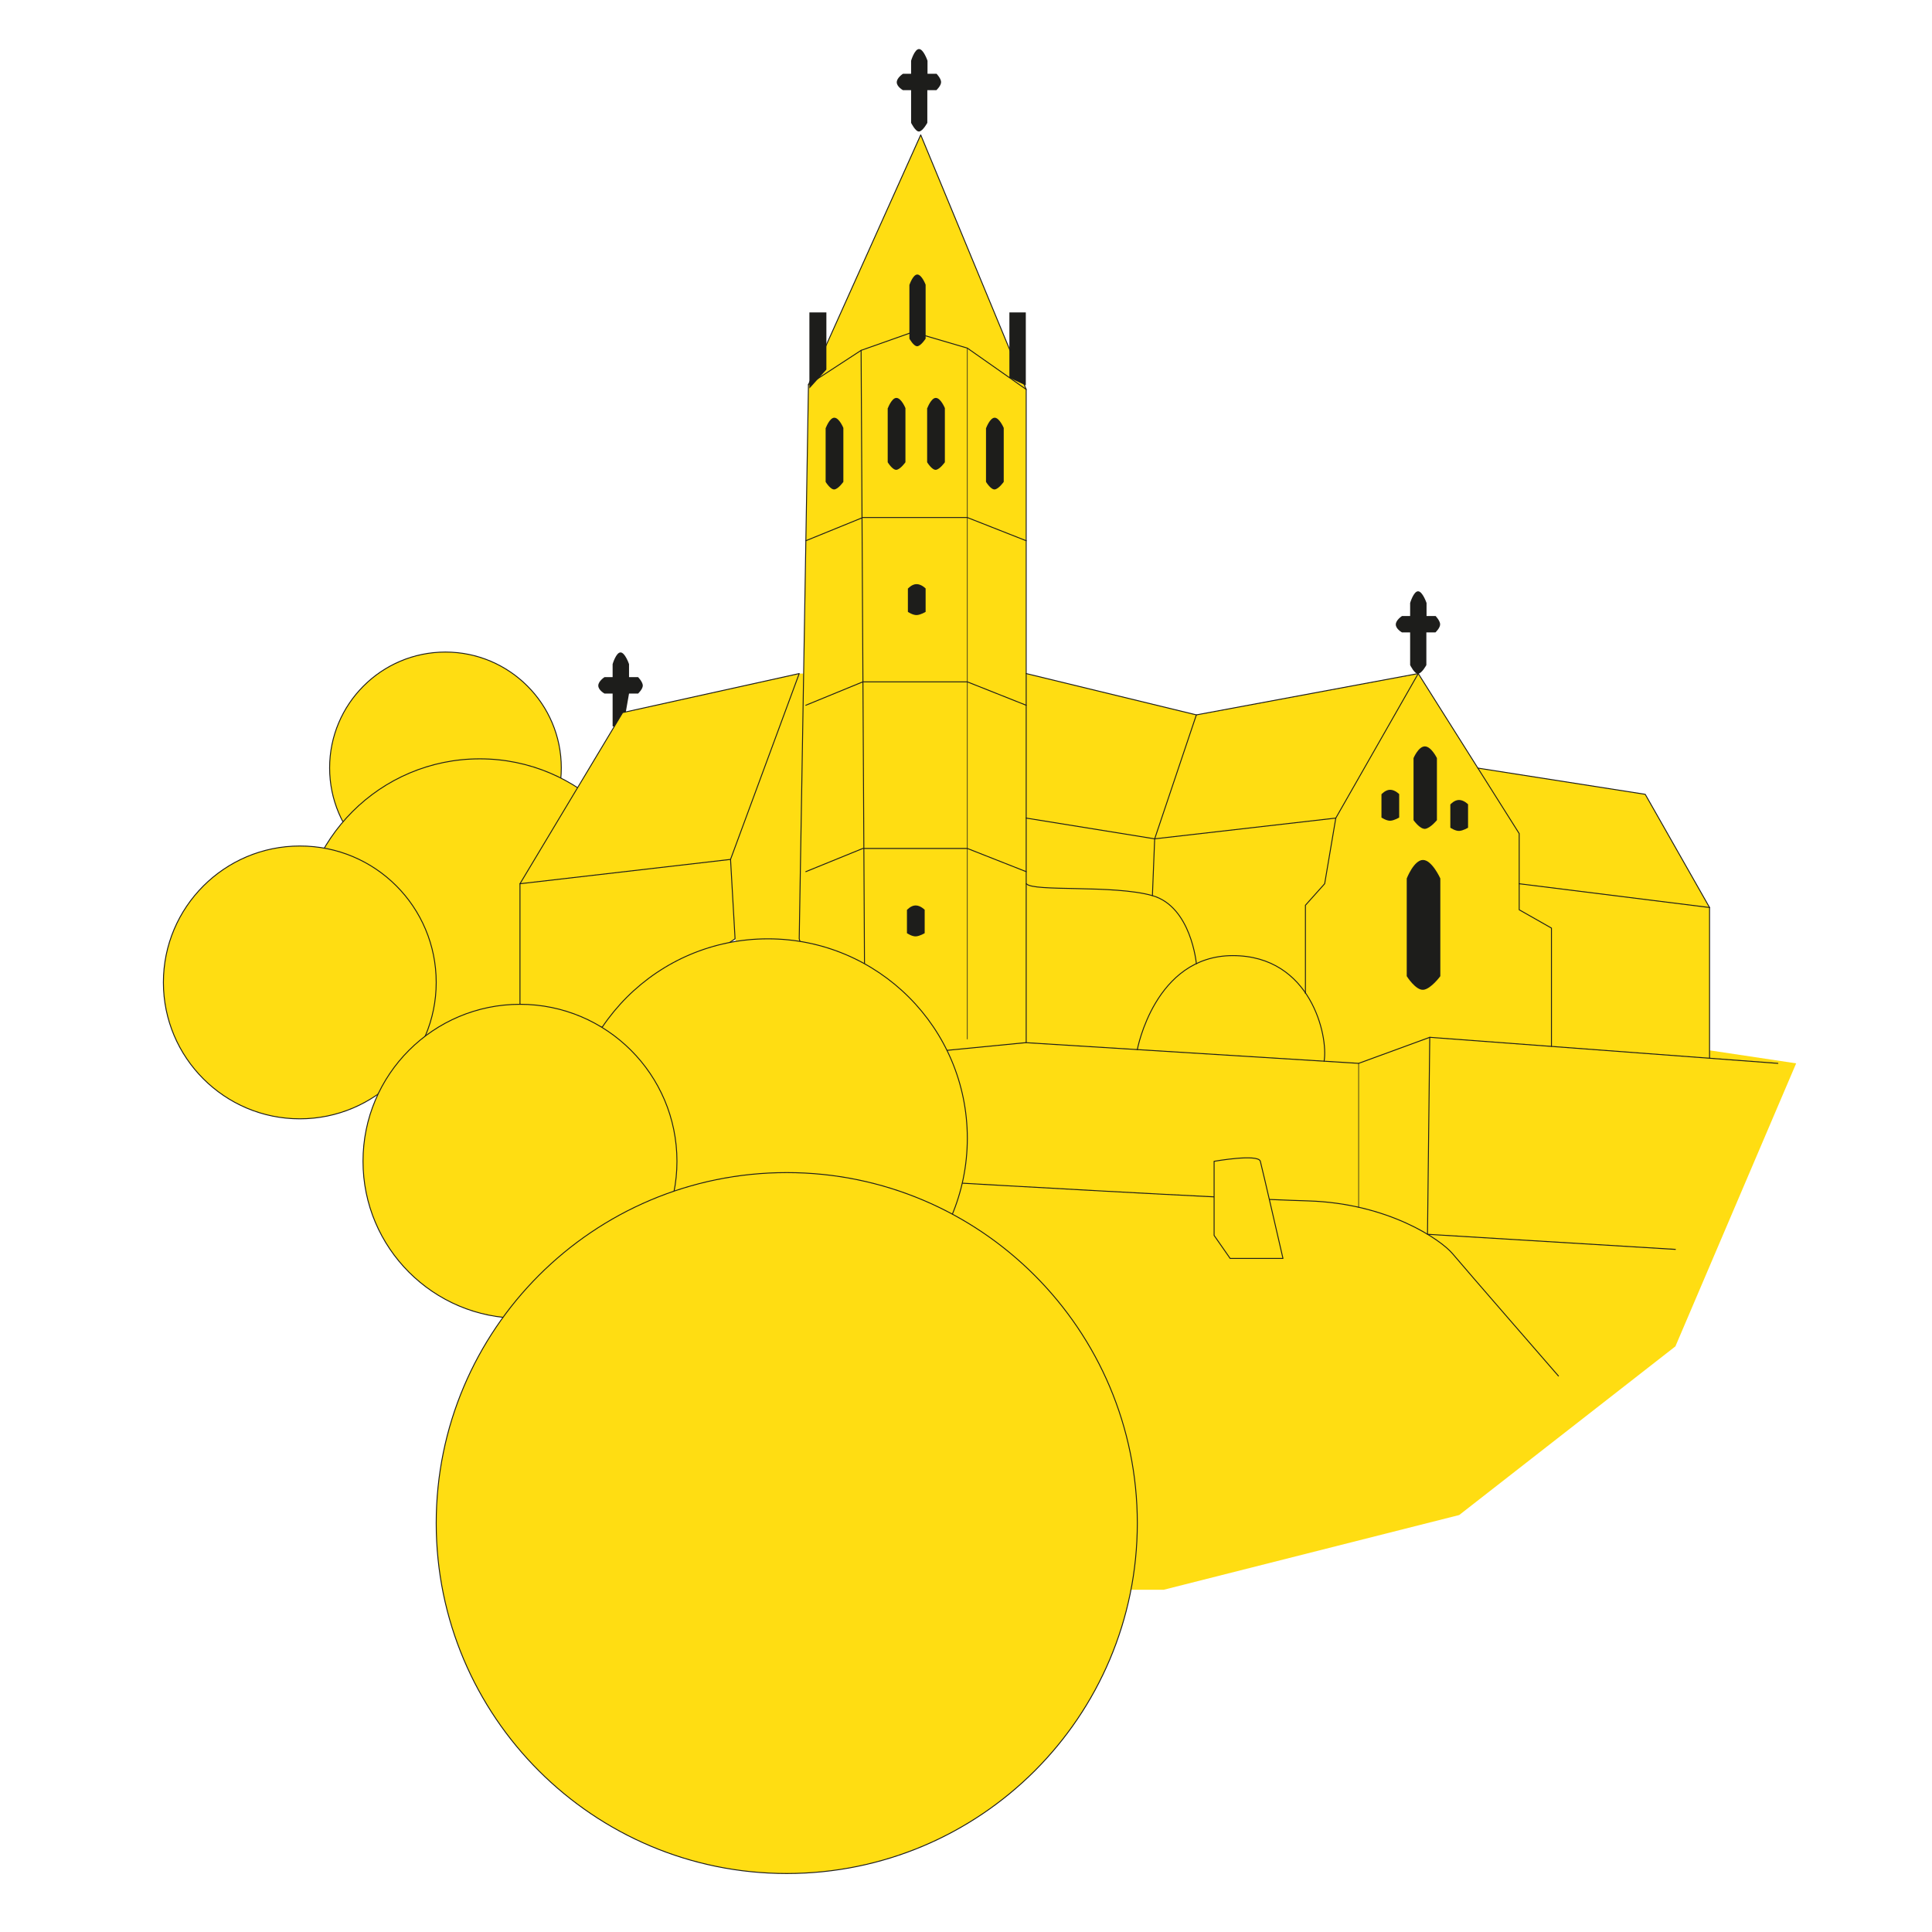
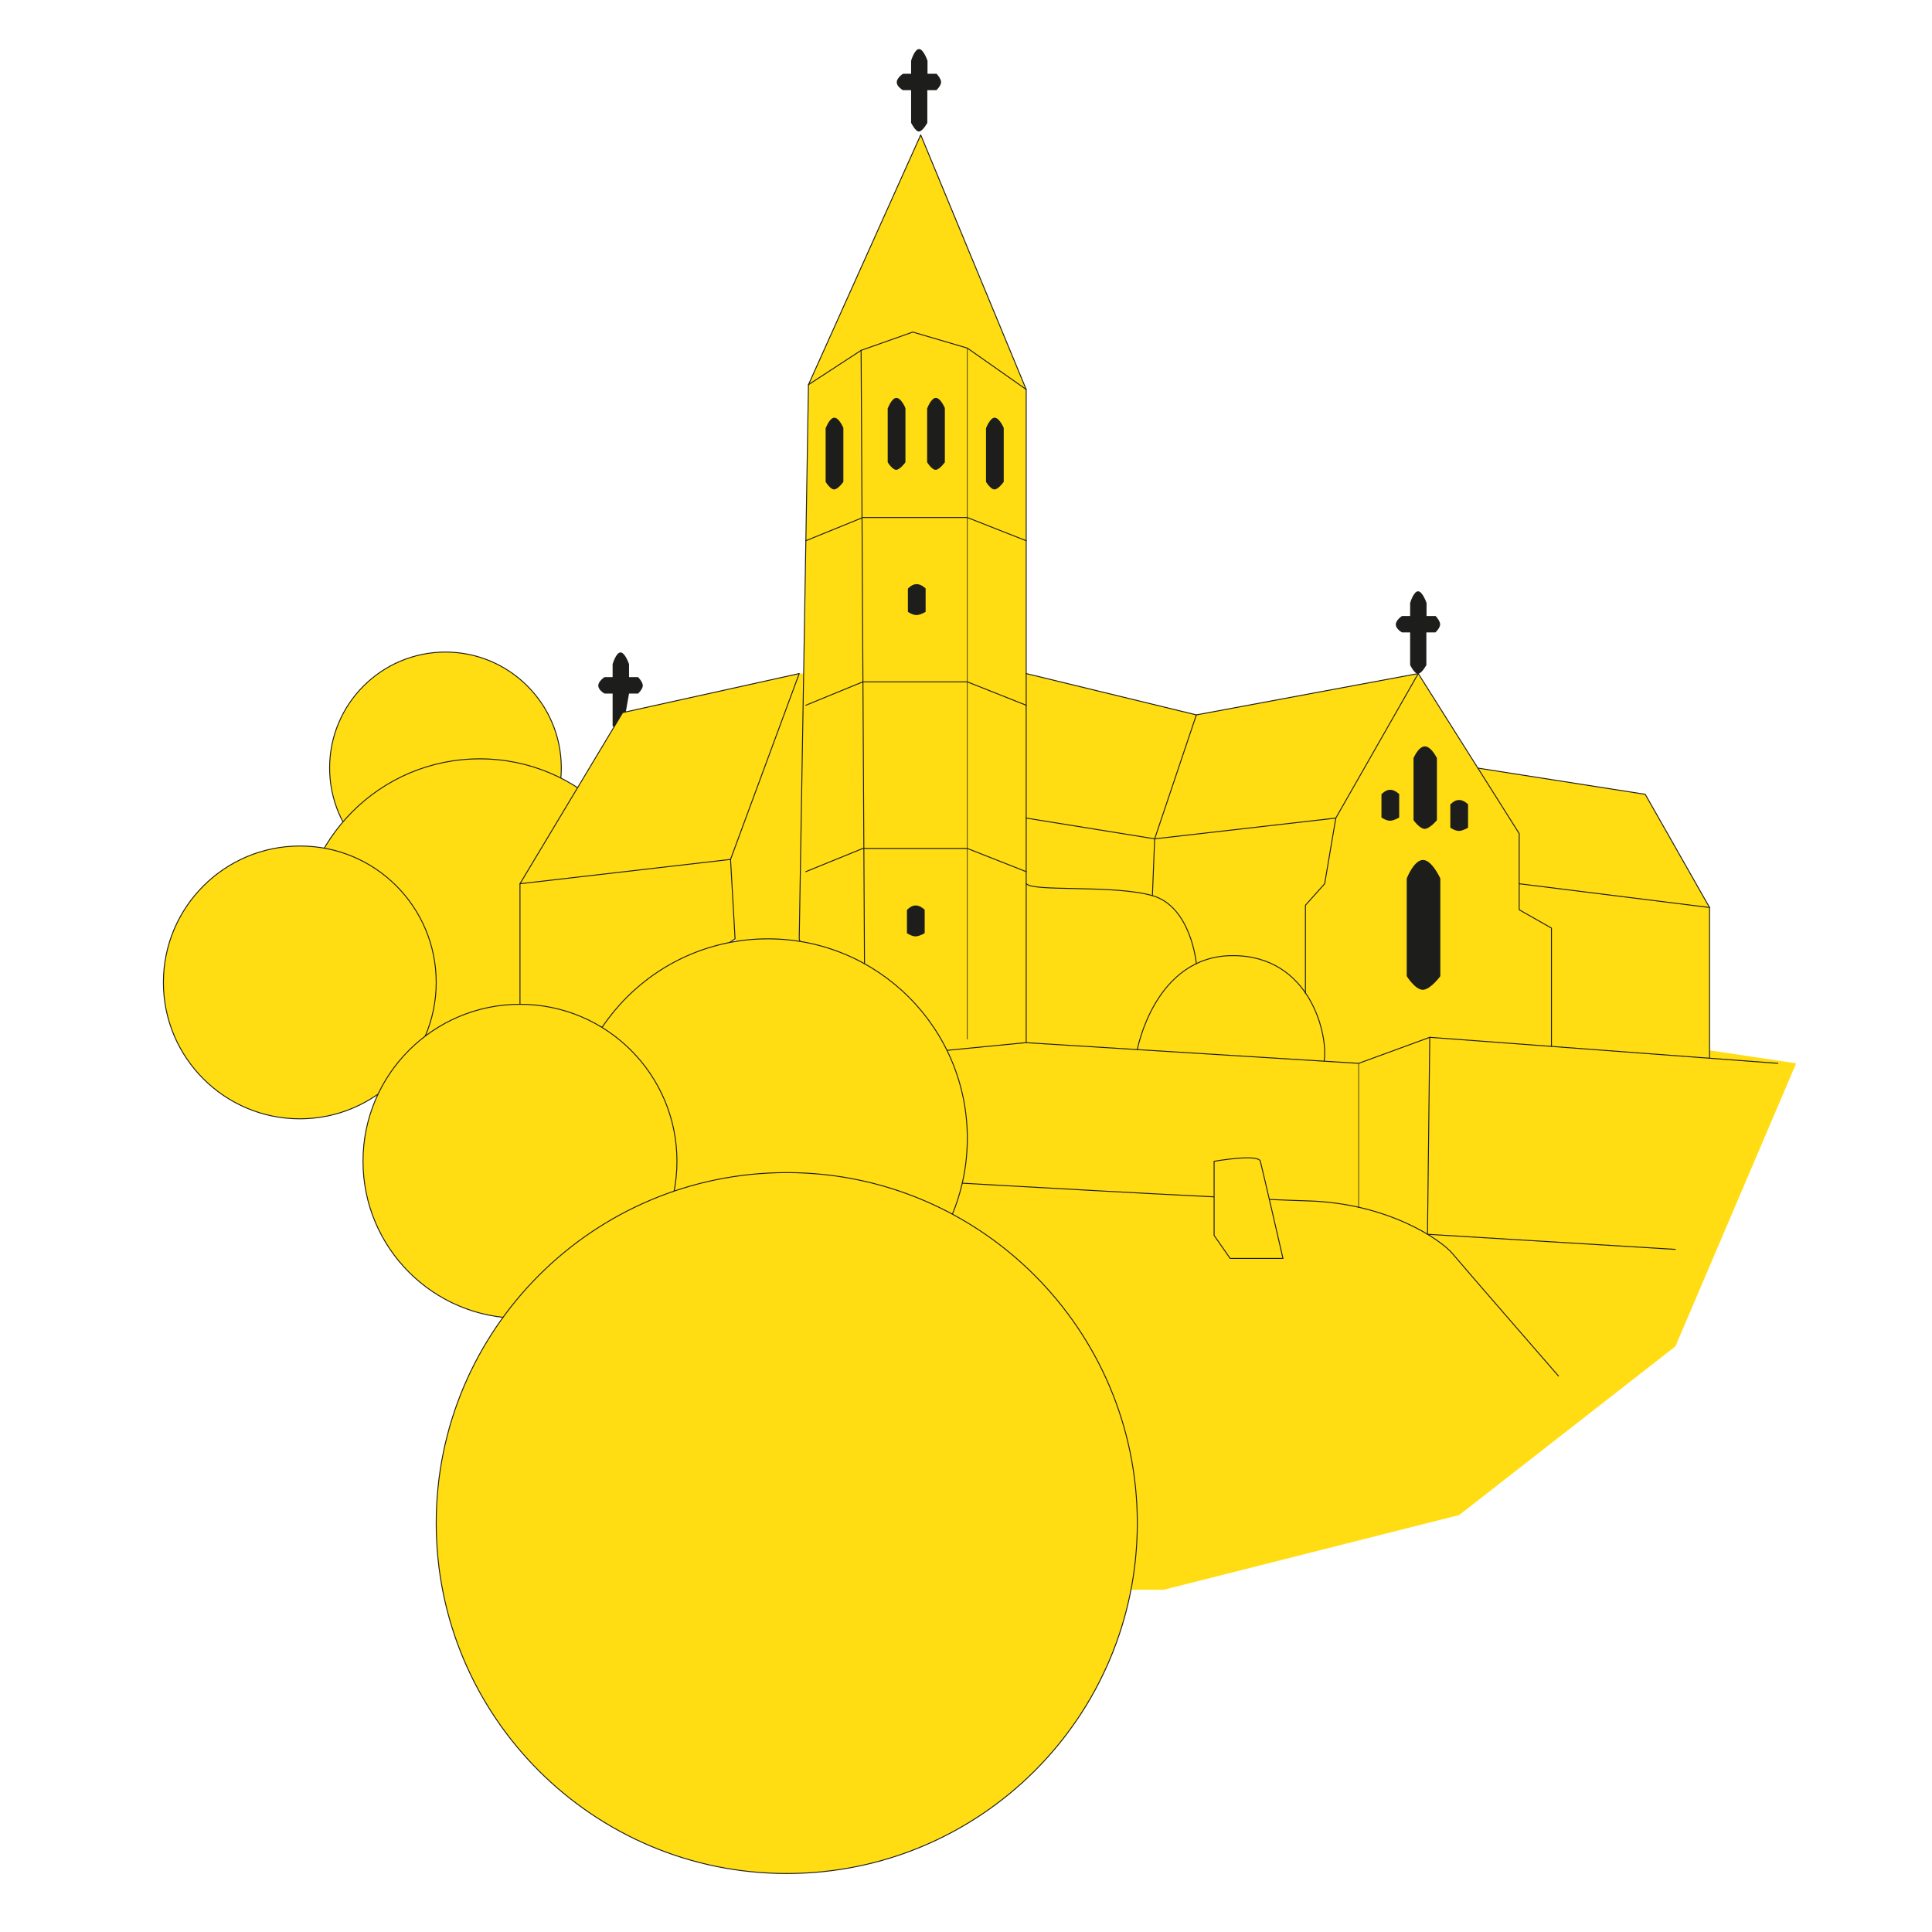
<svg xmlns="http://www.w3.org/2000/svg" width="3072" height="3072" viewBox="0 0 3072 3072">
  <g id="Group">
    <path id="Path" fill="#ffdd12" stroke="none" d="M 1168.8 1492.8 L 1161.6 1366.5 L 1270.8 1071 L 1631.7 1071 L 1902.3 1136.7 L 2255.1 1071 L 2349.9 1221.3 L 2616 1263 L 2718.3 1443 L 2718.3 1670.1 L 2856 1690.8 L 2664 2140.8 L 2320.2 2409 L 1850.4 2527.8 L 1502.7 2527.8 Z" />
    <path id="path1" fill="none" stroke="#1d1d1b" stroke-width="1.5" stroke-linecap="round" stroke-linejoin="round" d="M 1494.3 1649.4 L 2160.3 1690.8 L 2273.4 1649.4 L 2826.9 1690.8" />
    <path id="path2" fill="#ffdd12" stroke="#1d1d1b" stroke-width="1.5" stroke-linecap="round" stroke-linejoin="round" d="M 1631.7 1657.8 L 1631.7 619.2 L 1464 214.5 L 1285.5 611.7 L 1270.8 1492.8 L 1327.2 1687.5 Z" />
    <path id="path3" fill="#ffdd12" stroke="#1d1d1b" stroke-width="1.5" stroke-linecap="round" stroke-linejoin="round" d="M 892.5 1221 C 892.5 1322.7 810 1405.2 708.3 1405.2 C 606.6 1405.2 524.1 1322.7 524.1 1221 C 524.1 1119.3 606.6 1036.8 708.3 1036.8 C 810 1036.8 892.5 1119.3 892.5 1221 Z" />
    <path id="path4" fill="#ffdd12" stroke="#1d1d1b" stroke-width="1.5" stroke-linecap="round" stroke-linejoin="round" d="M 1049.1 1492.8 C 1049.1 1650.9 921 1779 762.9 1779 C 604.8 1779 476.7 1650.9 476.7 1492.8 C 476.7 1334.7 604.8 1206.6 762.9 1206.6 C 921 1206.6 1049.1 1334.7 1049.1 1492.8 Z" />
    <path id="path5" fill="#ffdd12" stroke="#1d1d1b" stroke-width="1.5" stroke-linecap="round" stroke-linejoin="round" d="M 693.6 1562.1 C 693.6 1681.8 596.4 1779 476.7 1779 C 357 1779 259.8 1681.8 259.8 1562.1 C 259.8 1442.4 357 1345.2 476.7 1345.2 C 596.7 1344.9 693.6 1442.1 693.6 1562.1 Z" />
    <path id="path6" fill="none" stroke="#1d1d1b" stroke-width="1.5" stroke-linecap="round" stroke-linejoin="round" d="M 2478 2187.9 C 2478 2187.9 2328 2015.4 2309.7 1993.5 C 2291.4 1971.6 2207.7 1913.4 2079.9 1909.5 C 1952.4 1905.9 1529.7 1881.3 1529.7 1881.3" />
    <path id="path7" fill="#ffdd12" stroke="#1d1d1b" stroke-width="1.5" stroke-linecap="round" stroke-linejoin="round" d="M 1930.8 1846.5 C 1930.8 1846.5 2000.7 1834.2 2004 1846.5 C 2007.3 1858.8 2040 2001 2040 2001 L 1956 2001 L 1930.5 1964.4 L 1930.5 1846.5 Z" />
    <path id="path8" fill="none" stroke="#1d1d1b" stroke-width="1.5" stroke-linecap="round" stroke-linejoin="round" d="M 2273.4 1649.4 L 2269.8 1962.6 L 2664 1986.6" />
    <path id="path9" fill="none" stroke="#1d1d1b" stroke-linecap="round" stroke-linejoin="round" d="M 2160.3 1690.8 L 2160.3 1919.7" />
    <path id="path10" fill="none" stroke="#1d1d1b" stroke-width="1.5" stroke-linecap="round" stroke-linejoin="round" d="M 1808.4 1668.9 C 1808.4 1668.9 1836 1519.5 1960.2 1519.5 C 2084.4 1519.5 2112.3 1647.6 2105.4 1687.5" />
    <path id="path11" fill="none" stroke="#1d1d1b" stroke-width="1.5" stroke-linecap="round" stroke-linejoin="round" d="M 2075.7 1579.5 L 2075.7 1439.4 L 2106.3 1405.2 L 2124 1300.8 L 2255.1 1071 L 2349.9 1221.3 L 2415.6 1325.4 L 2415.6 1446.6 L 2466.9 1475.7 L 2466.9 1663.8" />
    <path id="path12" fill="none" stroke="#1d1d1b" stroke-width="1.5" stroke-linecap="round" stroke-linejoin="round" d="M 2349.9 1221.3 L 2616 1263 L 2718.3 1443 L 2718.3 1682.7" />
    <path id="path13" fill="none" stroke="#1d1d1b" stroke-width="1.5" stroke-linecap="round" stroke-linejoin="round" d="M 2415.6 1405.2 L 2718.3 1443" />
    <path id="path14" fill="none" stroke="#1d1d1b" stroke-width="1.5" stroke-linecap="round" stroke-linejoin="round" d="M 1902.3 1532.4 C 1902.3 1532.4 1894.2 1441.8 1832.4 1424.1 C 1770.3 1406.4 1642.8 1418.4 1632 1405.2" />
    <path id="path15" fill="none" stroke="#1d1d1b" stroke-width="1.5" stroke-linecap="round" stroke-linejoin="round" d="M 1285.5 611.7 L 1369.2 557.1 L 1451.4 528 L 1538.1 553.5 L 1631.7 619.2" />
    <path id="path16" fill="none" stroke="#1d1d1b" stroke-width="1.5" stroke-linecap="round" stroke-linejoin="round" d="M 1369.2 557.1 L 1374.6 1532.4" />
    <path id="path17" fill="none" stroke="#1d1d1b" stroke-linecap="round" stroke-linejoin="round" d="M 1538.1 553.5 L 1538.1 1652.1" />
    <path id="path18" fill="none" stroke="#1d1d1b" stroke-width="1.5" stroke-linecap="round" stroke-linejoin="round" d="M 1281.3 859.8 L 1371.9 822.9 L 1538.1 822.9 L 1631.7 859.8" />
    <path id="path19" fill="none" stroke="#1d1d1b" stroke-width="1.5" stroke-linecap="round" stroke-linejoin="round" d="M 1281.3 1121.4 L 1371.9 1084.2 L 1538.1 1084.2 L 1631.7 1121.4" />
    <path id="path20" fill="none" stroke="#1d1d1b" stroke-width="1.5" stroke-linecap="round" stroke-linejoin="round" d="M 1281.3 1386 L 1371.9 1349.1 L 1538.1 1349.1 L 1631.7 1386" />
    <path id="path21" fill="none" stroke="#1d1d1b" stroke-width="1.5" stroke-linecap="round" stroke-linejoin="round" d="M 1631.7 1071 L 1902.3 1136.7 L 2255.1 1071" />
    <path id="path22" fill="none" stroke="#1d1d1b" stroke-width="1.5" stroke-linecap="round" stroke-linejoin="round" d="M 1631.7 1300.8 L 1836 1333.8 L 2124 1300.8" />
    <path id="path23" fill="none" stroke="#1d1d1b" stroke-width="1.5" stroke-linecap="round" stroke-linejoin="round" d="M 1902.3 1136.7 L 1836 1333.8 L 1832.4 1424.1" />
    <path id="path24" fill="#1d1d1b" stroke="none" d="M 1313.1 680.4 C 1313.1 680.4 1319.1 664.2 1326.6 664.2 C 1334.4 664.2 1341 680.4 1341 680.4 L 1341 766.2 C 1341 766.2 1333.2 777.3 1326.9 778.2 C 1320.6 779.1 1312.8 766.2 1312.8 766.2 L 1312.8 680.4 Z" />
    <path id="path25" fill="#1d1d1b" stroke="none" d="M 1411.8 648.9 C 1411.8 648.9 1417.8 632.7 1425.3 632.7 C 1433.1 632.7 1439.7 648.9 1439.7 648.9 L 1439.7 735 C 1439.7 735 1431.9 746.1 1425.6 747 C 1419.3 747.9 1411.5 735 1411.5 735 L 1411.5 648.9 Z" />
    <path id="path26" fill="#1d1d1b" stroke="none" d="M 2247.6 1205.4 C 2247.6 1205.4 2255.4 1186.8 2265.6 1186.8 C 2275.8 1186.8 2284.8 1205.4 2284.8 1205.4 L 2284.8 1304.1 C 2284.8 1304.1 2274.6 1316.7 2266.2 1317.9 C 2257.8 1318.8 2247.6 1304.1 2247.6 1304.1 L 2247.6 1205.4 Z" />
    <path id="path27" fill="#1d1d1b" stroke="none" d="M 2236.8 1396.8 C 2236.8 1396.8 2248.2 1367.4 2262.6 1367.4 C 2277 1367.4 2290.2 1396.8 2290.2 1396.8 L 2290.2 1552.2 C 2290.2 1552.2 2275.5 1572.3 2263.5 1573.8 C 2251.2 1575.3 2236.8 1552.2 2236.8 1552.2 L 2236.8 1396.8 Z" />
    <path id="path28" fill="#1d1d1b" stroke="none" d="M 1474.5 648.9 C 1474.5 648.9 1480.5 632.7 1488 632.7 C 1495.8 632.7 1502.4 648.9 1502.4 648.9 L 1502.4 735 C 1502.4 735 1494.6 746.1 1488.3 747 C 1482 747.9 1474.2 735 1474.2 735 L 1474.2 648.9 Z" />
    <path id="path29" fill="#1d1d1b" stroke="none" d="M 1568.1 680.4 C 1568.1 680.4 1574.1 664.2 1581.6 664.2 C 1589.1 664.2 1596 680.4 1596 680.4 L 1596 766.2 C 1596 766.2 1588.2 777.3 1581.9 778.2 C 1575.6 779.1 1567.8 766.2 1567.8 766.2 L 1567.8 680.4 Z" />
-     <path id="path30" fill="#1d1d1b" stroke="none" d="M 1446.165 452.7 C 1446.165 452.7 1451.623 436.5 1458.569 436.5 C 1465.681 436.5 1471.8 452.7 1471.8 452.7 L 1471.8 538.5 C 1471.8 538.5 1464.688 549.6 1458.9 550.5 C 1453.112 551.4 1446 538.5 1446 538.5 L 1446 452.7 Z" />
-     <path id="path31" fill="#1d1d1b" stroke="none" d="M 1443.9 935.7 C 1443.9 935.7 1449.9 928.8 1457.4 928.8 C 1465.2 928.8 1471.8 935.7 1471.8 935.7 L 1471.8 972.9 C 1471.8 972.9 1464 977.7 1457.7 978 C 1451.4 978.3 1443.6 972.9 1443.6 972.9 L 1443.6 935.7 Z" />
-     <path id="path32" fill="#1d1d1b" stroke="none" d="M 2196.9 1262.7 C 2196.9 1262.7 2202.9 1255.8 2210.4 1255.8 C 2218.2 1255.8 2224.8 1262.7 2224.8 1262.7 L 2224.8 1299.9 C 2224.8 1299.9 2217 1304.7 2210.7 1305 C 2204.4 1305.3 2196.6 1299.9 2196.6 1299.9 L 2196.6 1262.7 Z" />
-     <path id="path33" fill="#1d1d1b" stroke="none" d="M 2306.4 1278.9 C 2306.4 1278.9 2312.4 1272 2319.9 1272 C 2327.7 1272 2334.3 1278.9 2334.3 1278.9 L 2334.3 1316.1 C 2334.3 1316.1 2326.5 1320.9 2320.2 1321.2 C 2313.9 1321.5 2306.1 1316.1 2306.1 1316.1 L 2306.1 1278.9 Z" />
-     <path id="path34" fill="#1d1d1b" stroke="none" d="M 1442.4 1446.6 C 1442.4 1446.6 1448.4 1439.7 1455.9 1439.7 C 1463.7 1439.7 1470.3 1446.6 1470.3 1446.6 L 1470.3 1483.8 C 1470.3 1483.8 1462.5 1488.6 1456.2 1488.9 C 1449.9 1489.2 1442.1 1483.8 1442.1 1483.8 L 1442.1 1446.6 Z" />
-     <path id="path35" fill="#1d1d1b" stroke="none" d="M 1314 587.7 L 1287 617.7 L 1287 496.8 L 1314 496.8 Z" />
-     <path id="path36" fill="#1d1d1b" stroke="none" d="M 1631.1 612.9 L 1605 600.6 L 1605 496.8 L 1631.1 496.8 Z" />
-     <path id="path37" fill="#1d1d1b" stroke="none" d="M 2282.7 979.5 L 2268.3 979.5 L 2268.3 958.8 C 2268.3 958.8 2262 940.2 2254.8 940.2 C 2247.6 940.2 2242.2 958.8 2242.2 958.8 L 2242.2 979.5 L 2229.3 979.5 C 2229.3 979.5 2219.4 985.8 2219.4 993 C 2219.4 1000.2 2229.3 1005.6 2229.3 1005.6 L 2242.2 1005.6 L 2242.2 1057.5 C 2242.2 1057.5 2249.4 1072.2 2255.1 1071.3 C 2261.1 1070.4 2268 1057.5 2268 1057.5 L 2268 1005.6 L 2282.4 1005.6 C 2282.4 1005.6 2290.2 998.4 2289.9 992.4 C 2289.6 986.7 2282.7 979.5 2282.7 979.5 Z" />
-     <path id="path38" fill="#1d1d1b" stroke="none" d="M 1489.2 117.3 L 1474.8 117.3 L 1474.8 96.6 C 1474.8 96.6 1468.5 78 1461.3 78 C 1454.1 78 1448.7 96.6 1448.7 96.6 L 1448.7 117.3 L 1435.8 117.3 C 1435.8 117.3 1425.9 123.6 1425.9 130.8 C 1425.9 138 1435.8 143.4 1435.8 143.4 L 1448.7 143.4 L 1448.7 195.3 C 1448.7 195.3 1455.9 210 1461.6 209.1 C 1467.6 208.2 1474.5 195.3 1474.5 195.3 L 1474.5 143.4 L 1488.9 143.4 C 1488.9 143.4 1496.7 136.2 1496.4 130.2 C 1496.1 124.5 1489.2 117.3 1489.2 117.3 Z" />
-     <path id="path39" fill="#1d1d1b" stroke="none" d="M 1014.6 1076.7 L 1000.2 1076.7 L 1000.2 1056 C 1000.2 1056 993.9 1037.4 986.7 1037.4 C 979.5 1037.4 974.1 1056 974.1 1056 L 974.1 1076.7 L 961.2 1076.7 C 961.2 1076.7 951.3 1083 951.3 1090.2 C 951.3 1097.4 961.2 1102.8 961.2 1102.8 L 974.1 1102.8 L 974.1 1154.7 C 974.1 1154.7 980.7 1158.3 986.7 1157.4 C 992.7 1156.5 994.2 1137 994.2 1137 L 1000.2 1102.8 L 1014.6 1102.8 C 1014.6 1102.8 1022.4 1095.6 1022.1 1089.6 C 1021.5 1083.6 1014.6 1076.7 1014.6 1076.7 Z" />
-     <path id="path40" fill="#ffdd12" stroke="#1d1d1b" stroke-width="1.5" stroke-linecap="round" stroke-linejoin="round" d="M 826.8 1596.6 L 957.3 1633.5 L 1168.8 1492.8 L 1161.6 1366.5 L 1270.8 1071 L 990 1133.1 L 826.8 1405.2 L 826.8 1596.6" />
-     <path id="path41" fill="none" stroke="#1d1d1b" stroke-width="1.5" stroke-linecap="round" stroke-linejoin="round" d="M 826.8 1405.2 L 1161.6 1366.5" />
-     <path id="path42" fill="#ffdd12" stroke="#1d1d1b" stroke-width="1.5" stroke-linecap="round" stroke-linejoin="round" d="M 1538.1 1809.9 C 1538.1 1985.1 1396.2 2127 1221 2127 C 1045.8 2127 903.9 1985.1 903.9 1809.9 C 903.9 1634.7 1045.8 1492.8 1221 1492.8 C 1396.2 1492.8 1538.1 1634.7 1538.1 1809.9 Z" />
-     <path id="path43" fill="#ffdd12" stroke="#1d1d1b" stroke-width="1.5" stroke-linecap="round" stroke-linejoin="round" d="M 1076.4 1846.5 C 1076.4 1984.2 964.5 2096.1 826.8 2096.1 C 689.1 2096.1 577.2 1984.2 577.2 1846.5 C 577.2 1708.5 689.1 1596.9 826.8 1596.9 C 964.5 1596.9 1076.4 1708.5 1076.4 1846.5 Z" />
-     <path id="path44" fill="#ffdd12" stroke="#1d1d1b" stroke-width="1.5" stroke-linecap="round" stroke-linejoin="round" d="M 1808.4 2421.9 C 1808.4 2729.7 1558.8 2979 1251 2979 C 943.2 2979 693.6 2729.4 693.6 2421.9 C 693.6 2114.4 943.2 1864.5 1251 1864.5 C 1558.8 1864.5 1808.4 2114.4 1808.4 2421.9 Z" />
+     <path id="path30" fill="#1d1d1b" stroke="none" d="M 1443.9 935.7 C 1443.9 935.7 1449.9 928.8 1457.4 928.8 C 1465.2 928.8 1471.8 935.7 1471.8 935.7 L 1471.8 972.9 C 1471.8 972.9 1464 977.7 1457.7 978 C 1451.4 978.3 1443.6 972.9 1443.6 972.9 L 1443.6 935.7 Z" />
+     <path id="path31" fill="#1d1d1b" stroke="none" d="M 2196.9 1262.7 C 2196.9 1262.7 2202.9 1255.8 2210.4 1255.8 C 2218.2 1255.8 2224.8 1262.7 2224.8 1262.7 L 2224.8 1299.9 C 2224.8 1299.9 2217 1304.7 2210.7 1305 C 2204.4 1305.3 2196.6 1299.9 2196.6 1299.9 L 2196.6 1262.7 Z" />
+     <path id="path32" fill="#1d1d1b" stroke="none" d="M 2306.4 1278.9 C 2306.4 1278.9 2312.4 1272 2319.9 1272 C 2327.7 1272 2334.3 1278.9 2334.3 1278.9 L 2334.3 1316.1 C 2334.3 1316.1 2326.5 1320.9 2320.2 1321.2 C 2313.9 1321.5 2306.1 1316.1 2306.1 1316.1 L 2306.1 1278.9 Z" />
+     <path id="path33" fill="#1d1d1b" stroke="none" d="M 1442.4 1446.6 C 1442.4 1446.6 1448.4 1439.7 1455.9 1439.7 C 1463.7 1439.7 1470.3 1446.6 1470.3 1446.6 L 1470.3 1483.8 C 1470.3 1483.8 1462.5 1488.6 1456.2 1488.9 C 1449.9 1489.2 1442.1 1483.8 1442.1 1483.8 L 1442.1 1446.6 Z" />
+     <path id="path34" fill="#1d1d1b" stroke="none" d="M 2282.7 979.5 L 2268.3 979.5 L 2268.3 958.8 C 2268.3 958.8 2262 940.2 2254.8 940.2 C 2247.6 940.2 2242.2 958.8 2242.2 958.8 L 2242.2 979.5 L 2229.3 979.5 C 2229.3 979.5 2219.4 985.8 2219.4 993 C 2219.4 1000.2 2229.3 1005.6 2229.3 1005.6 L 2242.2 1005.6 L 2242.2 1057.5 C 2242.2 1057.5 2249.4 1072.2 2255.1 1071.3 C 2261.1 1070.4 2268 1057.5 2268 1057.5 L 2268 1005.6 L 2282.4 1005.6 C 2282.4 1005.6 2290.2 998.4 2289.9 992.4 C 2289.6 986.7 2282.7 979.5 2282.7 979.5 Z" />
+     <path id="path35" fill="#1d1d1b" stroke="none" d="M 1489.2 117.3 L 1474.8 117.3 L 1474.8 96.6 C 1474.8 96.6 1468.5 78 1461.3 78 C 1454.1 78 1448.7 96.6 1448.7 96.6 L 1448.7 117.3 L 1435.8 117.3 C 1435.8 117.3 1425.9 123.6 1425.9 130.8 C 1425.9 138 1435.8 143.4 1435.8 143.4 L 1448.7 143.4 L 1448.7 195.3 C 1448.7 195.3 1455.9 210 1461.6 209.1 C 1467.6 208.2 1474.5 195.3 1474.5 195.3 L 1474.5 143.4 L 1488.9 143.4 C 1488.9 143.4 1496.7 136.2 1496.4 130.2 C 1496.1 124.5 1489.2 117.3 1489.2 117.3 Z" />
+     <path id="path36" fill="#1d1d1b" stroke="none" d="M 1014.6 1076.7 L 1000.2 1076.7 L 1000.2 1056 C 1000.2 1056 993.9 1037.4 986.7 1037.4 C 979.5 1037.4 974.1 1056 974.1 1056 L 974.1 1076.7 L 961.2 1076.7 C 961.2 1076.7 951.3 1083 951.3 1090.2 C 951.3 1097.4 961.2 1102.8 961.2 1102.8 L 974.1 1102.8 L 974.1 1154.7 C 974.1 1154.7 980.7 1158.3 986.7 1157.4 C 992.7 1156.5 994.2 1137 994.2 1137 L 1000.2 1102.8 L 1014.6 1102.8 C 1014.6 1102.8 1022.4 1095.6 1022.1 1089.6 C 1021.5 1083.6 1014.6 1076.7 1014.6 1076.7 Z" />
+     <path id="path37" fill="#ffdd12" stroke="#1d1d1b" stroke-width="1.5" stroke-linecap="round" stroke-linejoin="round" d="M 826.8 1596.6 L 957.3 1633.5 L 1168.8 1492.8 L 1161.6 1366.5 L 1270.8 1071 L 990 1133.1 L 826.8 1405.2 L 826.8 1596.6" />
+     <path id="path38" fill="none" stroke="#1d1d1b" stroke-width="1.5" stroke-linecap="round" stroke-linejoin="round" d="M 826.8 1405.2 L 1161.6 1366.5" />
+     <path id="path39" fill="#ffdd12" stroke="#1d1d1b" stroke-width="1.5" stroke-linecap="round" stroke-linejoin="round" d="M 1538.1 1809.9 C 1538.1 1985.1 1396.2 2127 1221 2127 C 1045.8 2127 903.9 1985.1 903.9 1809.9 C 903.9 1634.7 1045.8 1492.8 1221 1492.8 C 1396.2 1492.8 1538.1 1634.7 1538.1 1809.9 Z" />
+     <path id="path40" fill="#ffdd12" stroke="#1d1d1b" stroke-width="1.5" stroke-linecap="round" stroke-linejoin="round" d="M 1076.4 1846.5 C 1076.4 1984.2 964.5 2096.1 826.8 2096.1 C 689.1 2096.1 577.2 1984.2 577.2 1846.5 C 577.2 1708.5 689.1 1596.9 826.8 1596.9 C 964.5 1596.9 1076.4 1708.5 1076.4 1846.5 Z" />
+     <path id="path41" fill="#ffdd12" stroke="#1d1d1b" stroke-width="1.5" stroke-linecap="round" stroke-linejoin="round" d="M 1808.4 2421.9 C 1808.4 2729.7 1558.8 2979 1251 2979 C 943.2 2979 693.6 2729.4 693.6 2421.9 C 693.6 2114.4 943.2 1864.5 1251 1864.5 C 1558.8 1864.5 1808.4 2114.4 1808.4 2421.9 Z" />
  </g>
</svg>
